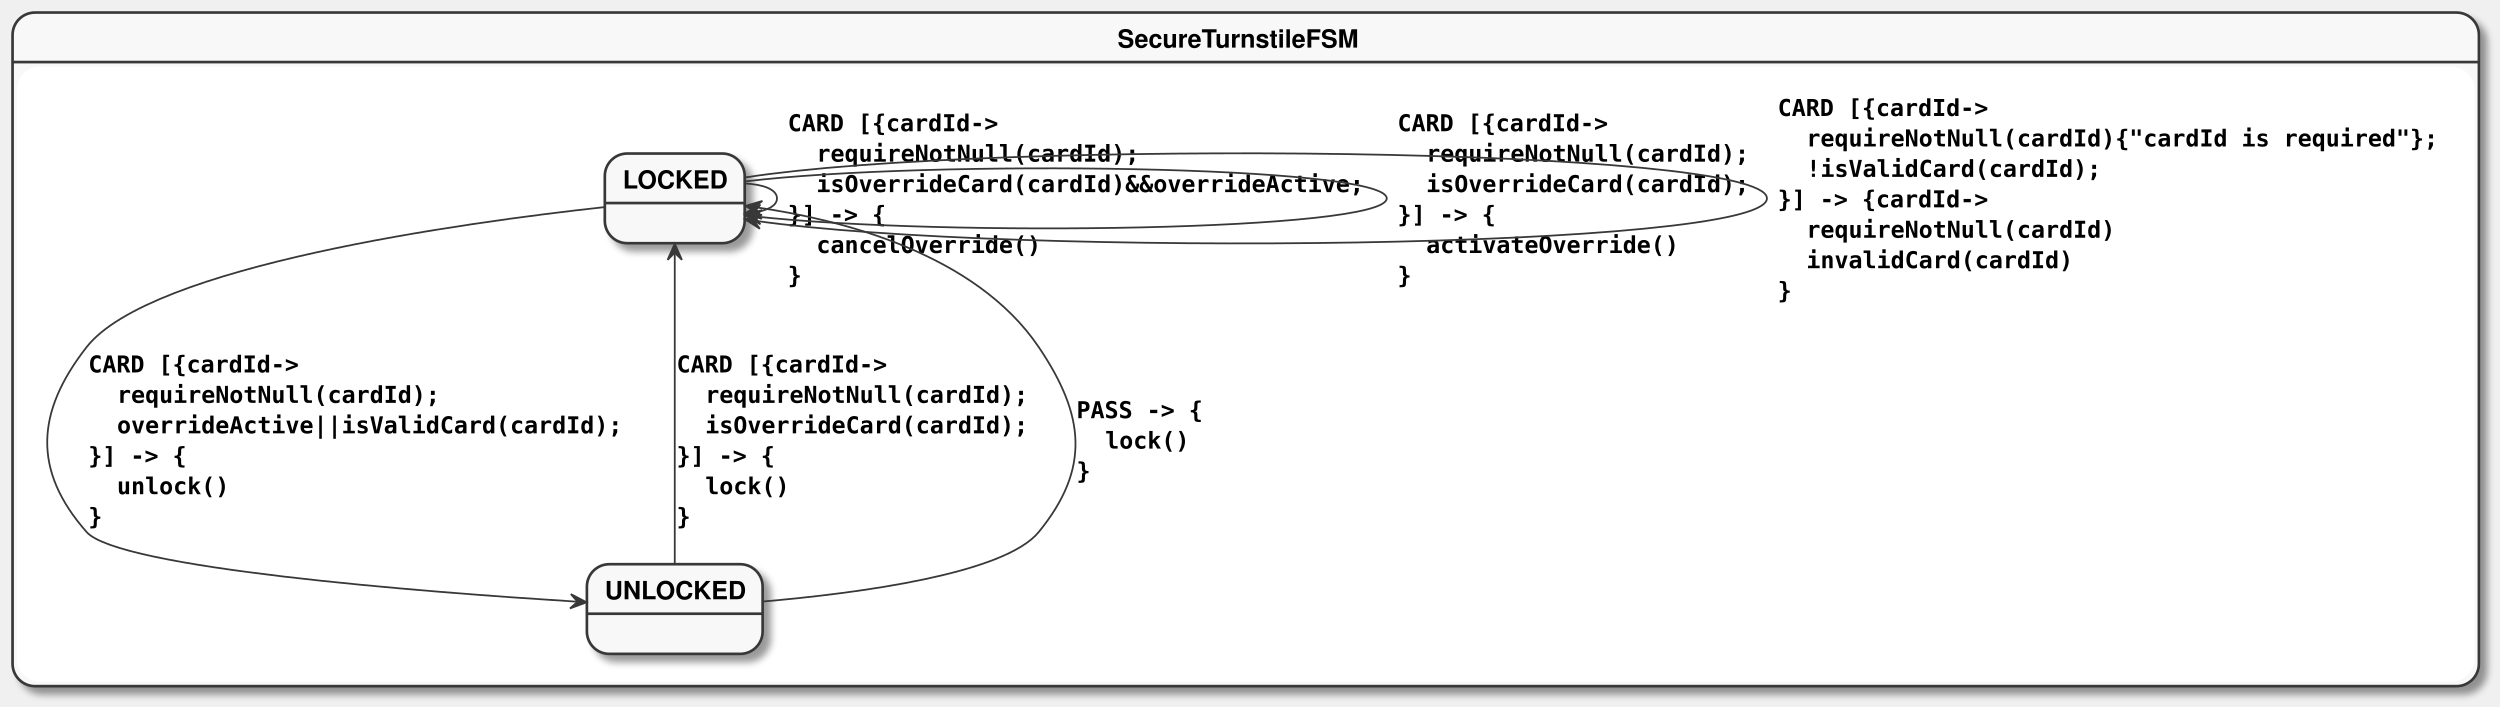
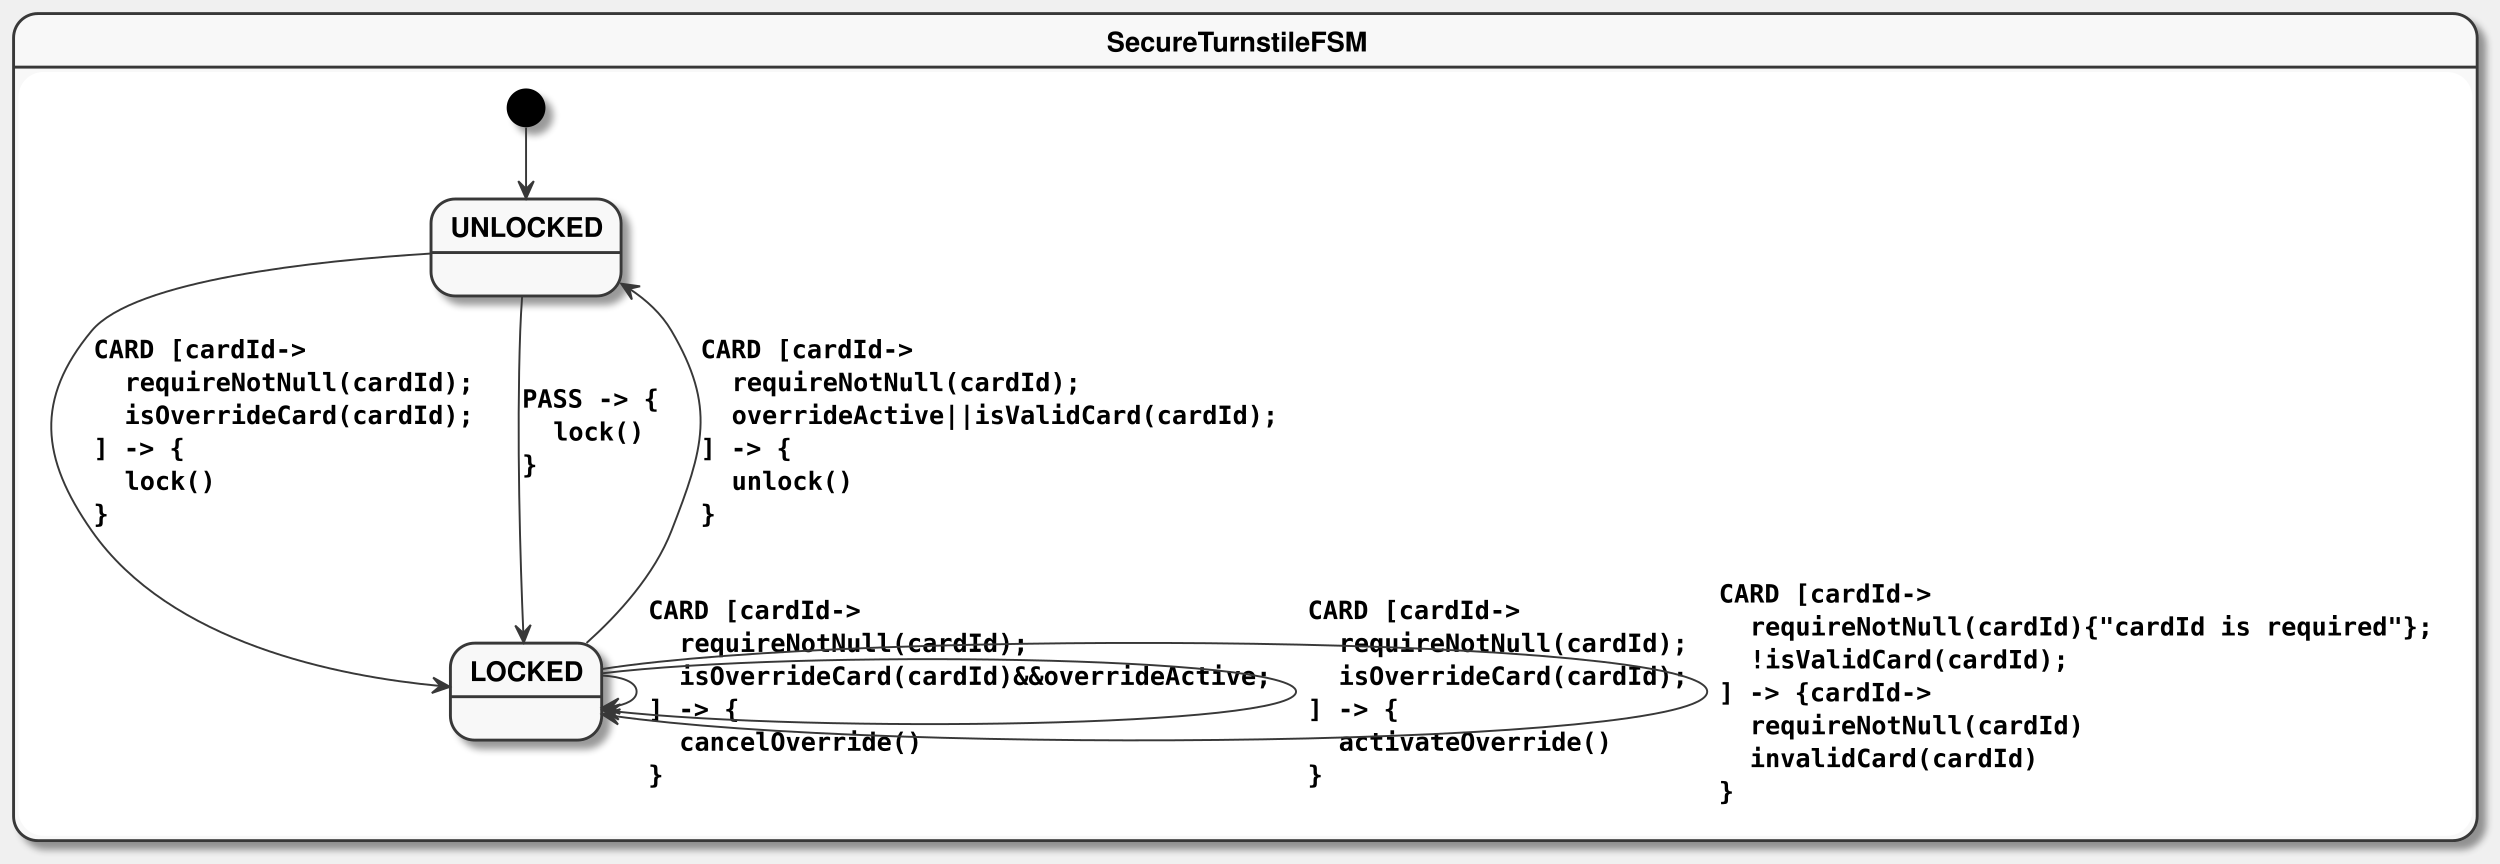
- <svg xmlns="http://www.w3.org/2000/svg" contentScriptType="application/ecmascript" contentStyleType="text/css" height="394px" preserveAspectRatio="none" style="width:1394px;height:394px;background:#FFFFFF;" version="1.1" viewBox="0 0 1394 394" width="1394px" zoomAndPan="magnify">
+ <svg xmlns="http://www.w3.org/2000/svg" contentScriptType="application/ecmascript" contentStyleType="text/css" height="445px" preserveAspectRatio="none" style="width:1289px;height:445px;background:#FFFFFF;" version="1.1" viewBox="0 0 1289 445" width="1289px" zoomAndPan="magnify">
  <defs>
-     <filter height="300%" id="fx9zk39w15xqo" width="300%" x="-1" y="-1">
+     <filter height="300%" id="f1ujmhjoczites" width="300%" x="-1" y="-1">
      <feGaussianBlur result="blurOut" stdDeviation="2.0" />
      <feColorMatrix in="blurOut" result="blurOut2" type="matrix" values="0 0 0 0 0 0 0 0 0 0 0 0 0 0 0 0 0 0 .4 0" />
      <feOffset dx="4.0" dy="4.0" in="blurOut2" result="blurOut3" />
      <feBlend in="SourceGraphic" in2="blurOut3" mode="normal" />
    </filter>
  </defs>
  <g>
-     <rect fill="#F8F8F8" filter="url(#fx9zk39w15xqo)" height="375.609" rx="12.5" ry="12.5" style="stroke:#383838;stroke-width:1.5;" width="1375.245" x="7" y="7" />
-     <rect fill="#FFFFFF" height="342" rx="12.5" ry="12.5" style="stroke:#FFFFFF;stroke-width:1.0;" width="1369.245" x="10" y="37.609" />
-     <line style="stroke:#383838;stroke-width:1.5;" x1="7" x2="1382.245" y1="34.609" y2="34.609" />
-     <text fill="#000000" font-family="Helvetica" font-size="14" font-weight="bold" lengthAdjust="spacing" textLength="143" x="623.122" y="26.533">SecureTurnstileFSM</text>
+     <rect fill="#F8F8F8" filter="url(#f1ujmhjoczites)" height="426.425" rx="12.5" ry="12.5" style="stroke:#383838;stroke-width:1.5;" width="1270.235" x="7" y="7" />
+     <rect fill="#FFFFFF" height="392.815" rx="12.5" ry="12.5" style="stroke:#FFFFFF;stroke-width:1.0;" width="1264.235" x="10" y="37.609" />
+     <line style="stroke:#383838;stroke-width:1.5;" x1="7" x2="1277.235" y1="34.609" y2="34.609" />
+     <text fill="#000000" font-family="Helvetica" font-size="14" font-weight="bold" lengthAdjust="spacing" textLength="143" x="570.618" y="26.533">SecureTurnstileFSM</text>
+     <ellipse cx="271.235" cy="55.609" fill="#000000" filter="url(#f1ujmhjoczites)" rx="10" ry="10" style="stroke:none;stroke-width:1.0;" />
+     <g id="SecureTurnstileFSM.UNLOCKED">
+       <rect fill="#F8F8F8" filter="url(#f1ujmhjoczites)" height="50" rx="12.5" ry="12.5" style="stroke:#383838;stroke-width:1.5;" width="98" x="222.235" y="102.609" />
+       <line style="stroke:#383838;stroke-width:1.5;" x1="222.235" x2="320.235" y1="130.219" y2="130.219" />
+       <text fill="#000000" font-family="Helvetica" font-size="14" font-weight="bold" lengthAdjust="spacing" textLength="78" x="232.235" y="122.143">UNLOCKED</text>
+     </g>
    <g id="SecureTurnstileFSM.LOCKED">
-       <rect fill="#F8F8F8" filter="url(#fx9zk39w15xqo)" height="50" rx="12.5" ry="12.5" style="stroke:#383838;stroke-width:1.5;" width="78" x="337.245" y="85.609" />
-       <line style="stroke:#383838;stroke-width:1.5;" x1="337.245" x2="415.245" y1="113.219" y2="113.219" />
-       <text fill="#000000" font-family="Helvetica" font-size="14" font-weight="bold" lengthAdjust="spacing" textLength="58" x="347.245" y="105.143">LOCKED</text>
+       <rect fill="#F8F8F8" filter="url(#f1ujmhjoczites)" height="50" rx="12.5" ry="12.5" style="stroke:#383838;stroke-width:1.5;" width="78" x="232.235" y="331.609" />
+       <line style="stroke:#383838;stroke-width:1.5;" x1="232.235" x2="310.235" y1="359.219" y2="359.219" />
+       <text fill="#000000" font-family="Helvetica" font-size="14" font-weight="bold" lengthAdjust="spacing" textLength="58" x="242.235" y="351.143">LOCKED</text>
    </g>
-     <g id="SecureTurnstileFSM.UNLOCKED">
-       <rect fill="#F8F8F8" filter="url(#fx9zk39w15xqo)" height="50" rx="12.5" ry="12.5" style="stroke:#383838;stroke-width:1.5;" width="98" x="327.245" y="314.609" />
-       <line style="stroke:#383838;stroke-width:1.5;" x1="327.245" x2="425.245" y1="342.219" y2="342.219" />
-       <text fill="#000000" font-family="Helvetica" font-size="14" font-weight="bold" lengthAdjust="spacing" textLength="78" x="337.245" y="334.143">UNLOCKED</text>
-     </g>
-     <path d="M415.407,102.32 C425.576,102.83 433.245,105.593 433.245,110.609 C433.245,114.763 427.986,117.372 420.403,118.435 " fill="none" id="LOCKED-to-LOCKED" style="stroke:#383838;stroke-width:1.0;" />
-     <polygon fill="#383838" points="415.407,118.898,424.737,122.051,420.385,118.437,423.999,114.085,415.407,118.898" style="stroke:#383838;stroke-width:1.0;" />
-     <text fill="#000000" font-family="monospace" font-size="13" font-weight="bold" lengthAdjust="spacing" textLength="120" x="439.245" y="73.179">CARD [{cardId-&gt;</text>
-     <text fill="#000000" font-family="monospace" font-size="13" font-weight="bold" lengthAdjust="spacing" textLength="184" x="455.245" y="90.153">requireNotNull(cardId);</text>
-     <text fill="#000000" font-family="monospace" font-size="13" font-weight="bold" lengthAdjust="spacing" textLength="312" x="455.245" y="107.126">isOverrideCard(cardId)&amp;&amp;overrideActive;</text>
-     <text fill="#000000" font-family="monospace" font-size="13" font-weight="bold" lengthAdjust="spacing" textLength="56" x="439.245" y="124.1">}] -&gt; {</text>
-     <text fill="#000000" font-family="monospace" font-size="13" font-weight="bold" lengthAdjust="spacing" textLength="128" x="455.245" y="141.074">cancelOverride()</text>
-     <text fill="#000000" font-family="monospace" font-size="13" font-weight="bold" lengthAdjust="spacing" textLength="8" x="439.245" y="158.047">}</text>
-     <path d="M415.519,101.159 C516.926,88.921 773.245,92.071 773.245,110.609 C773.245,128.84 525.366,132.189 420.695,120.656 " fill="none" id="LOCKED-to-LOCKED-1" style="stroke:#383838;stroke-width:1.0;" />
-     <polygon fill="#383838" points="415.519,120.059,424.001,125.064,420.486,120.632,424.918,117.117,415.519,120.059" style="stroke:#383838;stroke-width:1.0;" />
-     <text fill="#000000" font-family="monospace" font-size="13" font-weight="bold" lengthAdjust="spacing" textLength="120" x="779.245" y="73.179">CARD [{cardId-&gt;</text>
-     <text fill="#000000" font-family="monospace" font-size="13" font-weight="bold" lengthAdjust="spacing" textLength="184" x="795.245" y="90.153">requireNotNull(cardId);</text>
-     <text fill="#000000" font-family="monospace" font-size="13" font-weight="bold" lengthAdjust="spacing" textLength="184" x="795.245" y="107.126">isOverrideCard(cardId);</text>
-     <text fill="#000000" font-family="monospace" font-size="13" font-weight="bold" lengthAdjust="spacing" textLength="56" x="779.245" y="124.1">}] -&gt; {</text>
-     <text fill="#000000" font-family="monospace" font-size="13" font-weight="bold" lengthAdjust="spacing" textLength="144" x="795.245" y="141.074">activateOverride()</text>
-     <text fill="#000000" font-family="monospace" font-size="13" font-weight="bold" lengthAdjust="spacing" textLength="8" x="779.245" y="158.047">}</text>
-     <path d="M337.077,115.472 C257.992,124.167 83.735,148.153 48.244,193.609 C20.072,229.691 18,262.245 48.244,296.609 C66.002,316.786 233.3,329.918 321.852,335.516 " fill="none" id="LOCKED-to-UNLOCKED" style="stroke:#383838;stroke-width:1.0;" />
-     <polygon fill="#383838" points="327.049,335.841,318.317,331.286,322.058,335.528,317.816,339.27,327.049,335.841" style="stroke:#383838;stroke-width:1.0;" />
-     <text fill="#000000" font-family="monospace" font-size="13" font-weight="bold" lengthAdjust="spacing" textLength="120" x="49.244" y="207.679">CARD [{cardId-&gt;</text>
-     <text fill="#000000" font-family="monospace" font-size="13" font-weight="bold" lengthAdjust="spacing" textLength="184" x="65.244" y="224.653">requireNotNull(cardId);</text>
-     <text fill="#000000" font-family="monospace" font-size="13" font-weight="bold" lengthAdjust="spacing" textLength="288" x="65.244" y="241.626">overrideActive||isValidCard(cardId);</text>
-     <text fill="#000000" font-family="monospace" font-size="13" font-weight="bold" lengthAdjust="spacing" textLength="56" x="49.244" y="258.6">}] -&gt; {</text>
-     <text fill="#000000" font-family="monospace" font-size="13" font-weight="bold" lengthAdjust="spacing" textLength="64" x="65.244" y="275.574">unlock()</text>
-     <text fill="#000000" font-family="monospace" font-size="13" font-weight="bold" lengthAdjust="spacing" textLength="8" x="49.244" y="292.547">}</text>
-     <path d="M415.366,98.962 C551.559,77.709 985.245,81.591 985.245,110.609 C985.245,139.259 562.501,143.407 420.695,123.053 " fill="none" id="LOCKED-to-LOCKED-2" style="stroke:#383838;stroke-width:1.0;" />
-     <polygon fill="#383838" points="415.366,122.256,423.675,127.544,420.311,122.996,424.858,119.632,415.366,122.256" style="stroke:#383838;stroke-width:1.0;" />
-     <text fill="#000000" font-family="monospace" font-size="13" font-weight="bold" lengthAdjust="spacing" textLength="120" x="991.245" y="64.679">CARD [{cardId-&gt;</text>
-     <text fill="#000000" font-family="monospace" font-size="13" font-weight="bold" lengthAdjust="spacing" textLength="360" x="1007.245" y="81.653">requireNotNull(cardId){"cardId is required"};</text>
-     <text fill="#000000" font-family="monospace" font-size="13" font-weight="bold" lengthAdjust="spacing" textLength="168" x="1007.245" y="98.626">!isValidCard(cardId);</text>
-     <text fill="#000000" font-family="monospace" font-size="13" font-weight="bold" lengthAdjust="spacing" textLength="120" x="991.245" y="115.6">}] -&gt; {cardId-&gt;</text>
-     <text fill="#000000" font-family="monospace" font-size="13" font-weight="bold" lengthAdjust="spacing" textLength="176" x="1007.245" y="132.574">requireNotNull(cardId)</text>
-     <text fill="#000000" font-family="monospace" font-size="13" font-weight="bold" lengthAdjust="spacing" textLength="152" x="1007.245" y="149.547">invalidCard(cardId)</text>
-     <text fill="#000000" font-family="monospace" font-size="13" font-weight="bold" lengthAdjust="spacing" textLength="8" x="991.245" y="166.521">}</text>
-     <path d="M376.245,314.491 C376.245,272.544 376.245,186.306 376.245,140.958 " fill="none" id="UNLOCKED-to-LOCKED" style="stroke:#383838;stroke-width:1.0;" />
-     <polygon fill="#383838" points="376.245,135.902,372.245,144.902,376.245,140.902,380.245,144.902,376.245,135.902" style="stroke:#383838;stroke-width:1.0;" />
-     <text fill="#000000" font-family="monospace" font-size="13" font-weight="bold" lengthAdjust="spacing" textLength="120" x="377.245" y="207.679">CARD [{cardId-&gt;</text>
-     <text fill="#000000" font-family="monospace" font-size="13" font-weight="bold" lengthAdjust="spacing" textLength="184" x="393.245" y="224.653">requireNotNull(cardId);</text>
-     <text fill="#000000" font-family="monospace" font-size="13" font-weight="bold" lengthAdjust="spacing" textLength="184" x="393.245" y="241.626">isOverrideCard(cardId);</text>
-     <text fill="#000000" font-family="monospace" font-size="13" font-weight="bold" lengthAdjust="spacing" textLength="56" x="377.245" y="258.6">}] -&gt; {</text>
-     <text fill="#000000" font-family="monospace" font-size="13" font-weight="bold" lengthAdjust="spacing" textLength="48" x="393.245" y="275.574">lock()</text>
-     <text fill="#000000" font-family="monospace" font-size="13" font-weight="bold" lengthAdjust="spacing" textLength="8" x="377.245" y="292.547">}</text>
-     <path d="M425.429,335.401 C479.181,330.75 560.213,319.982 579.245,296.609 C608.15,261.111 604.845,231.56 579.245,193.609 C543.97,141.316 469.122,122.362 420.831,115.498 " fill="none" id="UNLOCKED-to-LOCKED-1" style="stroke:#383838;stroke-width:1.0;" />
-     <polygon fill="#383838" points="415.661,114.795,424.039,119.973,420.615,115.47,425.118,112.046,415.661,114.795" style="stroke:#383838;stroke-width:1.0;" />
-     <text fill="#000000" font-family="monospace" font-size="13" font-weight="bold" lengthAdjust="spacing" textLength="72" x="600.245" y="233.179">PASS -&gt; {</text>
-     <text fill="#000000" font-family="monospace" font-size="13" font-weight="bold" lengthAdjust="spacing" textLength="48" x="616.245" y="250.153">lock()</text>
-     <text fill="#000000" font-family="monospace" font-size="13" font-weight="bold" lengthAdjust="spacing" textLength="8" x="600.245" y="267.127">}</text>
+     <path d="M271.235,65.76 C271.235,73.795 271.235,85.935 271.235,97.263 " fill="none" id="*start*SecureTurnstileFSM-to-UNLOCKED" style="stroke:#383838;stroke-width:1.0;" />
+     <polygon fill="#383838" points="271.235,102.393,275.235,93.393,271.235,97.393,267.235,93.393,271.235,102.393" style="stroke:#383838;stroke-width:1.0;" />
+     <path d="M310.397,348.321 C320.567,348.83 328.235,351.593 328.235,356.609 C328.235,360.764 322.976,363.372 315.393,364.436 " fill="none" id="LOCKED-to-LOCKED" style="stroke:#383838;stroke-width:1.0;" />
+     <polygon fill="#383838" points="310.397,364.898,319.727,368.053,315.376,364.438,318.991,360.087,310.397,364.898" style="stroke:#383838;stroke-width:1.0;" />
+     <text fill="#000000" font-family="monospace" font-size="13" font-weight="bold" lengthAdjust="spacing" textLength="112" x="334.235" y="319.179">CARD [cardId-&gt;</text>
+     <text fill="#000000" font-family="monospace" font-size="13" font-weight="bold" lengthAdjust="spacing" textLength="184" x="350.235" y="336.153">requireNotNull(cardId);</text>
+     <text fill="#000000" font-family="monospace" font-size="13" font-weight="bold" lengthAdjust="spacing" textLength="312" x="350.235" y="353.127">isOverrideCard(cardId)&amp;&amp;overrideActive;</text>
+     <text fill="#000000" font-family="monospace" font-size="13" font-weight="bold" lengthAdjust="spacing" textLength="48" x="334.235" y="370.1">] -&gt; {</text>
+     <text fill="#000000" font-family="monospace" font-size="13" font-weight="bold" lengthAdjust="spacing" textLength="128" x="350.235" y="387.074">cancelOverride()</text>
+     <text fill="#000000" font-family="monospace" font-size="13" font-weight="bold" lengthAdjust="spacing" textLength="8" x="334.235" y="404.047">}</text>
+     <path d="M310.509,347.159 C411.916,334.921 668.235,338.071 668.235,356.609 C668.235,374.84 420.356,378.189 315.685,366.656 " fill="none" id="LOCKED-to-LOCKED-1" style="stroke:#383838;stroke-width:1.0;" />
+     <polygon fill="#383838" points="310.509,366.06,318.992,371.064,315.476,366.632,319.908,363.117,310.509,366.06" style="stroke:#383838;stroke-width:1.0;" />
+     <text fill="#000000" font-family="monospace" font-size="13" font-weight="bold" lengthAdjust="spacing" textLength="112" x="674.235" y="319.179">CARD [cardId-&gt;</text>
+     <text fill="#000000" font-family="monospace" font-size="13" font-weight="bold" lengthAdjust="spacing" textLength="184" x="690.235" y="336.153">requireNotNull(cardId);</text>
+     <text fill="#000000" font-family="monospace" font-size="13" font-weight="bold" lengthAdjust="spacing" textLength="184" x="690.235" y="353.127">isOverrideCard(cardId);</text>
+     <text fill="#000000" font-family="monospace" font-size="13" font-weight="bold" lengthAdjust="spacing" textLength="48" x="674.235" y="370.1">] -&gt; {</text>
+     <text fill="#000000" font-family="monospace" font-size="13" font-weight="bold" lengthAdjust="spacing" textLength="144" x="690.235" y="387.074">activateOverride()</text>
+     <text fill="#000000" font-family="monospace" font-size="13" font-weight="bold" lengthAdjust="spacing" textLength="8" x="674.235" y="404.047">}</text>
+     <path d="M302.418,331.528 C318.838,316.808 337.365,296.449 346.235,273.609 C362.807,230.936 369.383,210.103 346.235,170.609 C341.047,161.757 333.236,154.631 324.586,148.942 " fill="none" id="LOCKED-to-UNLOCKED" style="stroke:#383838;stroke-width:1.0;" />
+     <polygon fill="#383838" points="320.28,146.263,325.809,154.414,324.526,148.905,330.035,147.621,320.28,146.263" style="stroke:#383838;stroke-width:1.0;" />
+     <text fill="#000000" font-family="monospace" font-size="13" font-weight="bold" lengthAdjust="spacing" textLength="112" x="361.235" y="184.679">CARD [cardId-&gt;</text>
+     <text fill="#000000" font-family="monospace" font-size="13" font-weight="bold" lengthAdjust="spacing" textLength="184" x="377.235" y="201.653">requireNotNull(cardId);</text>
+     <text fill="#000000" font-family="monospace" font-size="13" font-weight="bold" lengthAdjust="spacing" textLength="288" x="377.235" y="218.626">overrideActive||isValidCard(cardId);</text>
+     <text fill="#000000" font-family="monospace" font-size="13" font-weight="bold" lengthAdjust="spacing" textLength="48" x="361.235" y="235.6">] -&gt; {</text>
+     <text fill="#000000" font-family="monospace" font-size="13" font-weight="bold" lengthAdjust="spacing" textLength="64" x="377.235" y="252.574">unlock()</text>
+     <text fill="#000000" font-family="monospace" font-size="13" font-weight="bold" lengthAdjust="spacing" textLength="8" x="361.235" y="269.547">}</text>
+     <path d="M310.356,344.962 C446.549,323.709 880.235,327.591 880.235,356.609 C880.235,385.259 457.491,389.407 315.686,369.054 " fill="none" id="LOCKED-to-LOCKED-2" style="stroke:#383838;stroke-width:1.0;" />
+     <polygon fill="#383838" points="310.356,368.256,318.665,373.544,315.301,368.996,319.849,365.632,310.356,368.256" style="stroke:#383838;stroke-width:1.0;" />
+     <text fill="#000000" font-family="monospace" font-size="13" font-weight="bold" lengthAdjust="spacing" textLength="112" x="886.235" y="310.679">CARD [cardId-&gt;</text>
+     <text fill="#000000" font-family="monospace" font-size="13" font-weight="bold" lengthAdjust="spacing" textLength="360" x="902.235" y="327.653">requireNotNull(cardId){"cardId is required"};</text>
+     <text fill="#000000" font-family="monospace" font-size="13" font-weight="bold" lengthAdjust="spacing" textLength="168" x="902.235" y="344.627">!isValidCard(cardId);</text>
+     <text fill="#000000" font-family="monospace" font-size="13" font-weight="bold" lengthAdjust="spacing" textLength="112" x="886.235" y="361.6">] -&gt; {cardId-&gt;</text>
+     <text fill="#000000" font-family="monospace" font-size="13" font-weight="bold" lengthAdjust="spacing" textLength="176" x="902.235" y="378.574">requireNotNull(cardId)</text>
+     <text fill="#000000" font-family="monospace" font-size="13" font-weight="bold" lengthAdjust="spacing" textLength="152" x="902.235" y="395.547">invalidCard(cardId)</text>
+     <text fill="#000000" font-family="monospace" font-size="13" font-weight="bold" lengthAdjust="spacing" textLength="8" x="886.235" y="412.521">}</text>
+     <path d="M221.987,130.734 C162.885,134.437 68.998,144.387 47.235,170.609 C18,205.835 21.013,236.086 47.235,273.609 C87.796,331.651 174.101,348.74 226.951,353.689 " fill="none" id="UNLOCKED-to-LOCKED" style="stroke:#383838;stroke-width:1.0;" />
+     <polygon fill="#383838" points="231.958,354.131,223.345,349.354,226.978,353.691,222.641,357.324,231.958,354.131" style="stroke:#383838;stroke-width:1.0;" />
+     <text fill="#000000" font-family="monospace" font-size="13" font-weight="bold" lengthAdjust="spacing" textLength="112" x="48.235" y="184.679">CARD [cardId-&gt;</text>
+     <text fill="#000000" font-family="monospace" font-size="13" font-weight="bold" lengthAdjust="spacing" textLength="184" x="64.235" y="201.653">requireNotNull(cardId);</text>
+     <text fill="#000000" font-family="monospace" font-size="13" font-weight="bold" lengthAdjust="spacing" textLength="184" x="64.235" y="218.626">isOverrideCard(cardId);</text>
+     <text fill="#000000" font-family="monospace" font-size="13" font-weight="bold" lengthAdjust="spacing" textLength="48" x="48.235" y="235.6">] -&gt; {</text>
+     <text fill="#000000" font-family="monospace" font-size="13" font-weight="bold" lengthAdjust="spacing" textLength="48" x="64.235" y="252.574">lock()</text>
+     <text fill="#000000" font-family="monospace" font-size="13" font-weight="bold" lengthAdjust="spacing" textLength="8" x="48.235" y="269.547">}</text>
+     <path d="M269.196,153.023 C268.796,158.786 268.438,164.911 268.235,170.609 C266.276,225.531 268.275,289.67 269.817,326.178 " fill="none" id="UNLOCKED-to-LOCKED-1" style="stroke:#383838;stroke-width:1.0;" />
+     <polygon fill="#383838" points="270.041,331.359,273.649,322.195,269.826,326.364,265.657,322.54,270.041,331.359" style="stroke:#383838;stroke-width:1.0;" />
+     <text fill="#000000" font-family="monospace" font-size="13" font-weight="bold" lengthAdjust="spacing" textLength="72" x="269.235" y="210.179">PASS -&gt; {</text>
+     <text fill="#000000" font-family="monospace" font-size="13" font-weight="bold" lengthAdjust="spacing" textLength="48" x="285.235" y="227.153">lock()</text>
+     <text fill="#000000" font-family="monospace" font-size="13" font-weight="bold" lengthAdjust="spacing" textLength="8" x="269.235" y="244.126">}</text>
  </g>
</svg>
